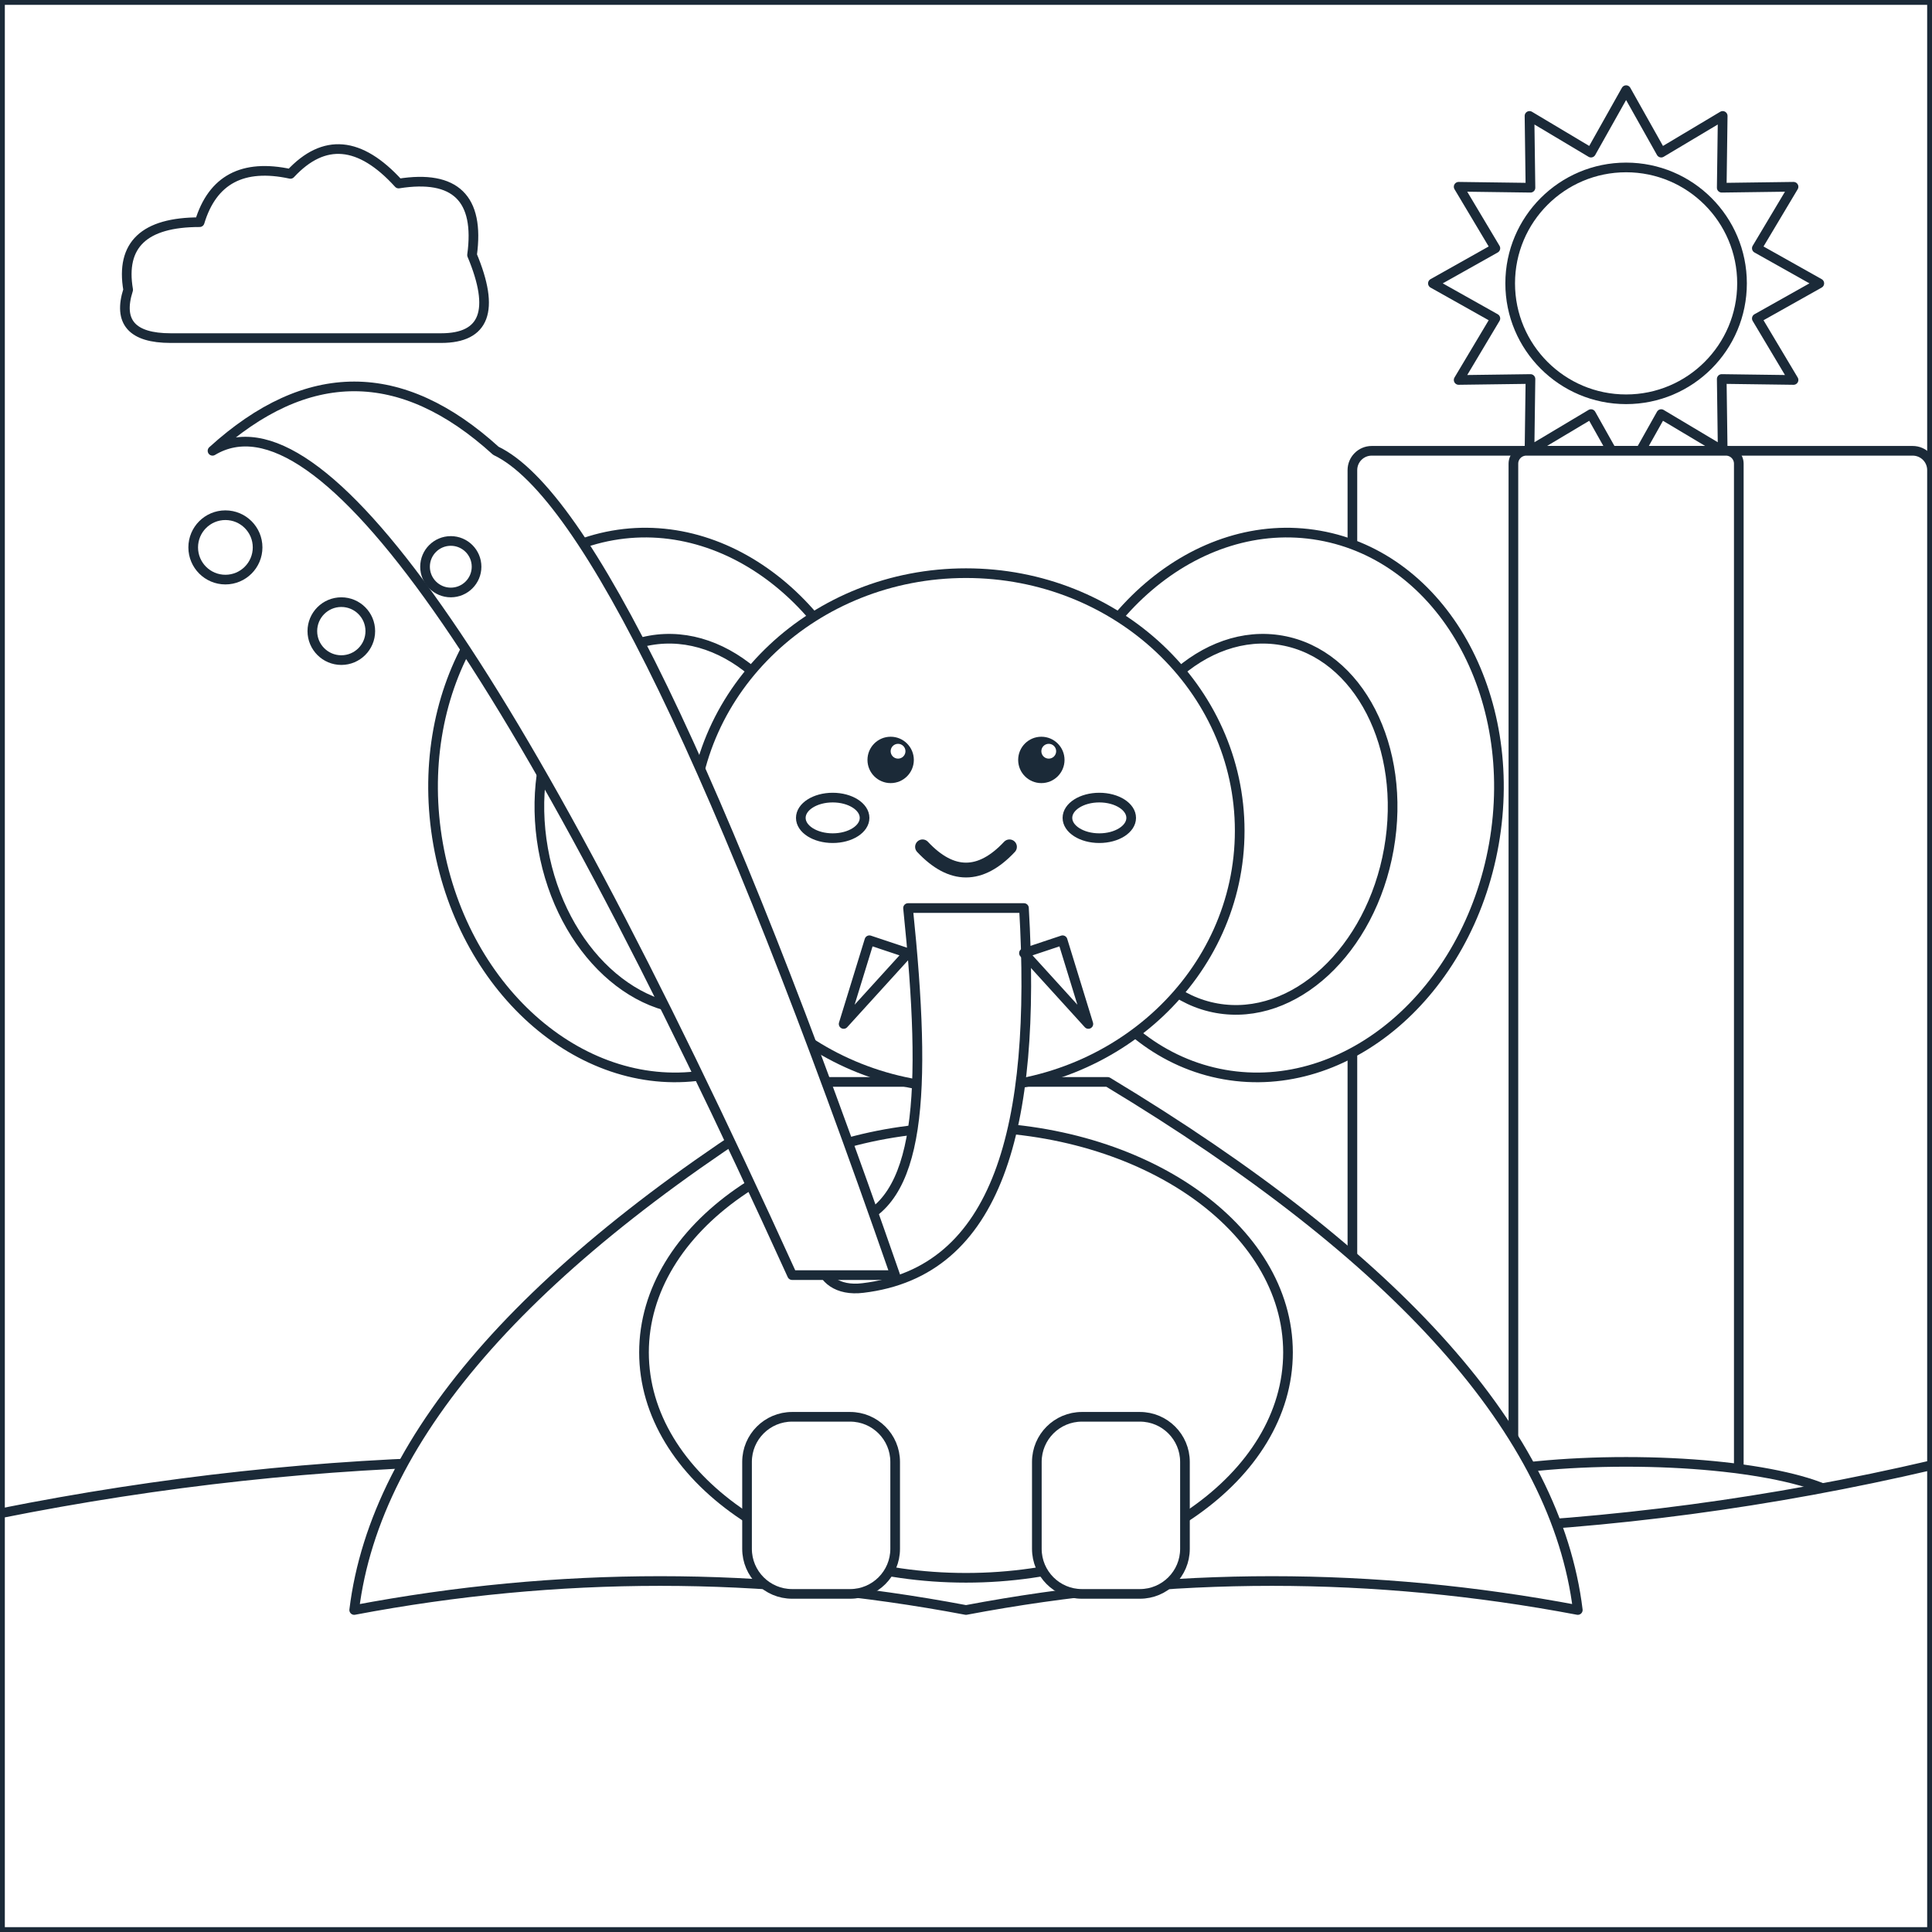
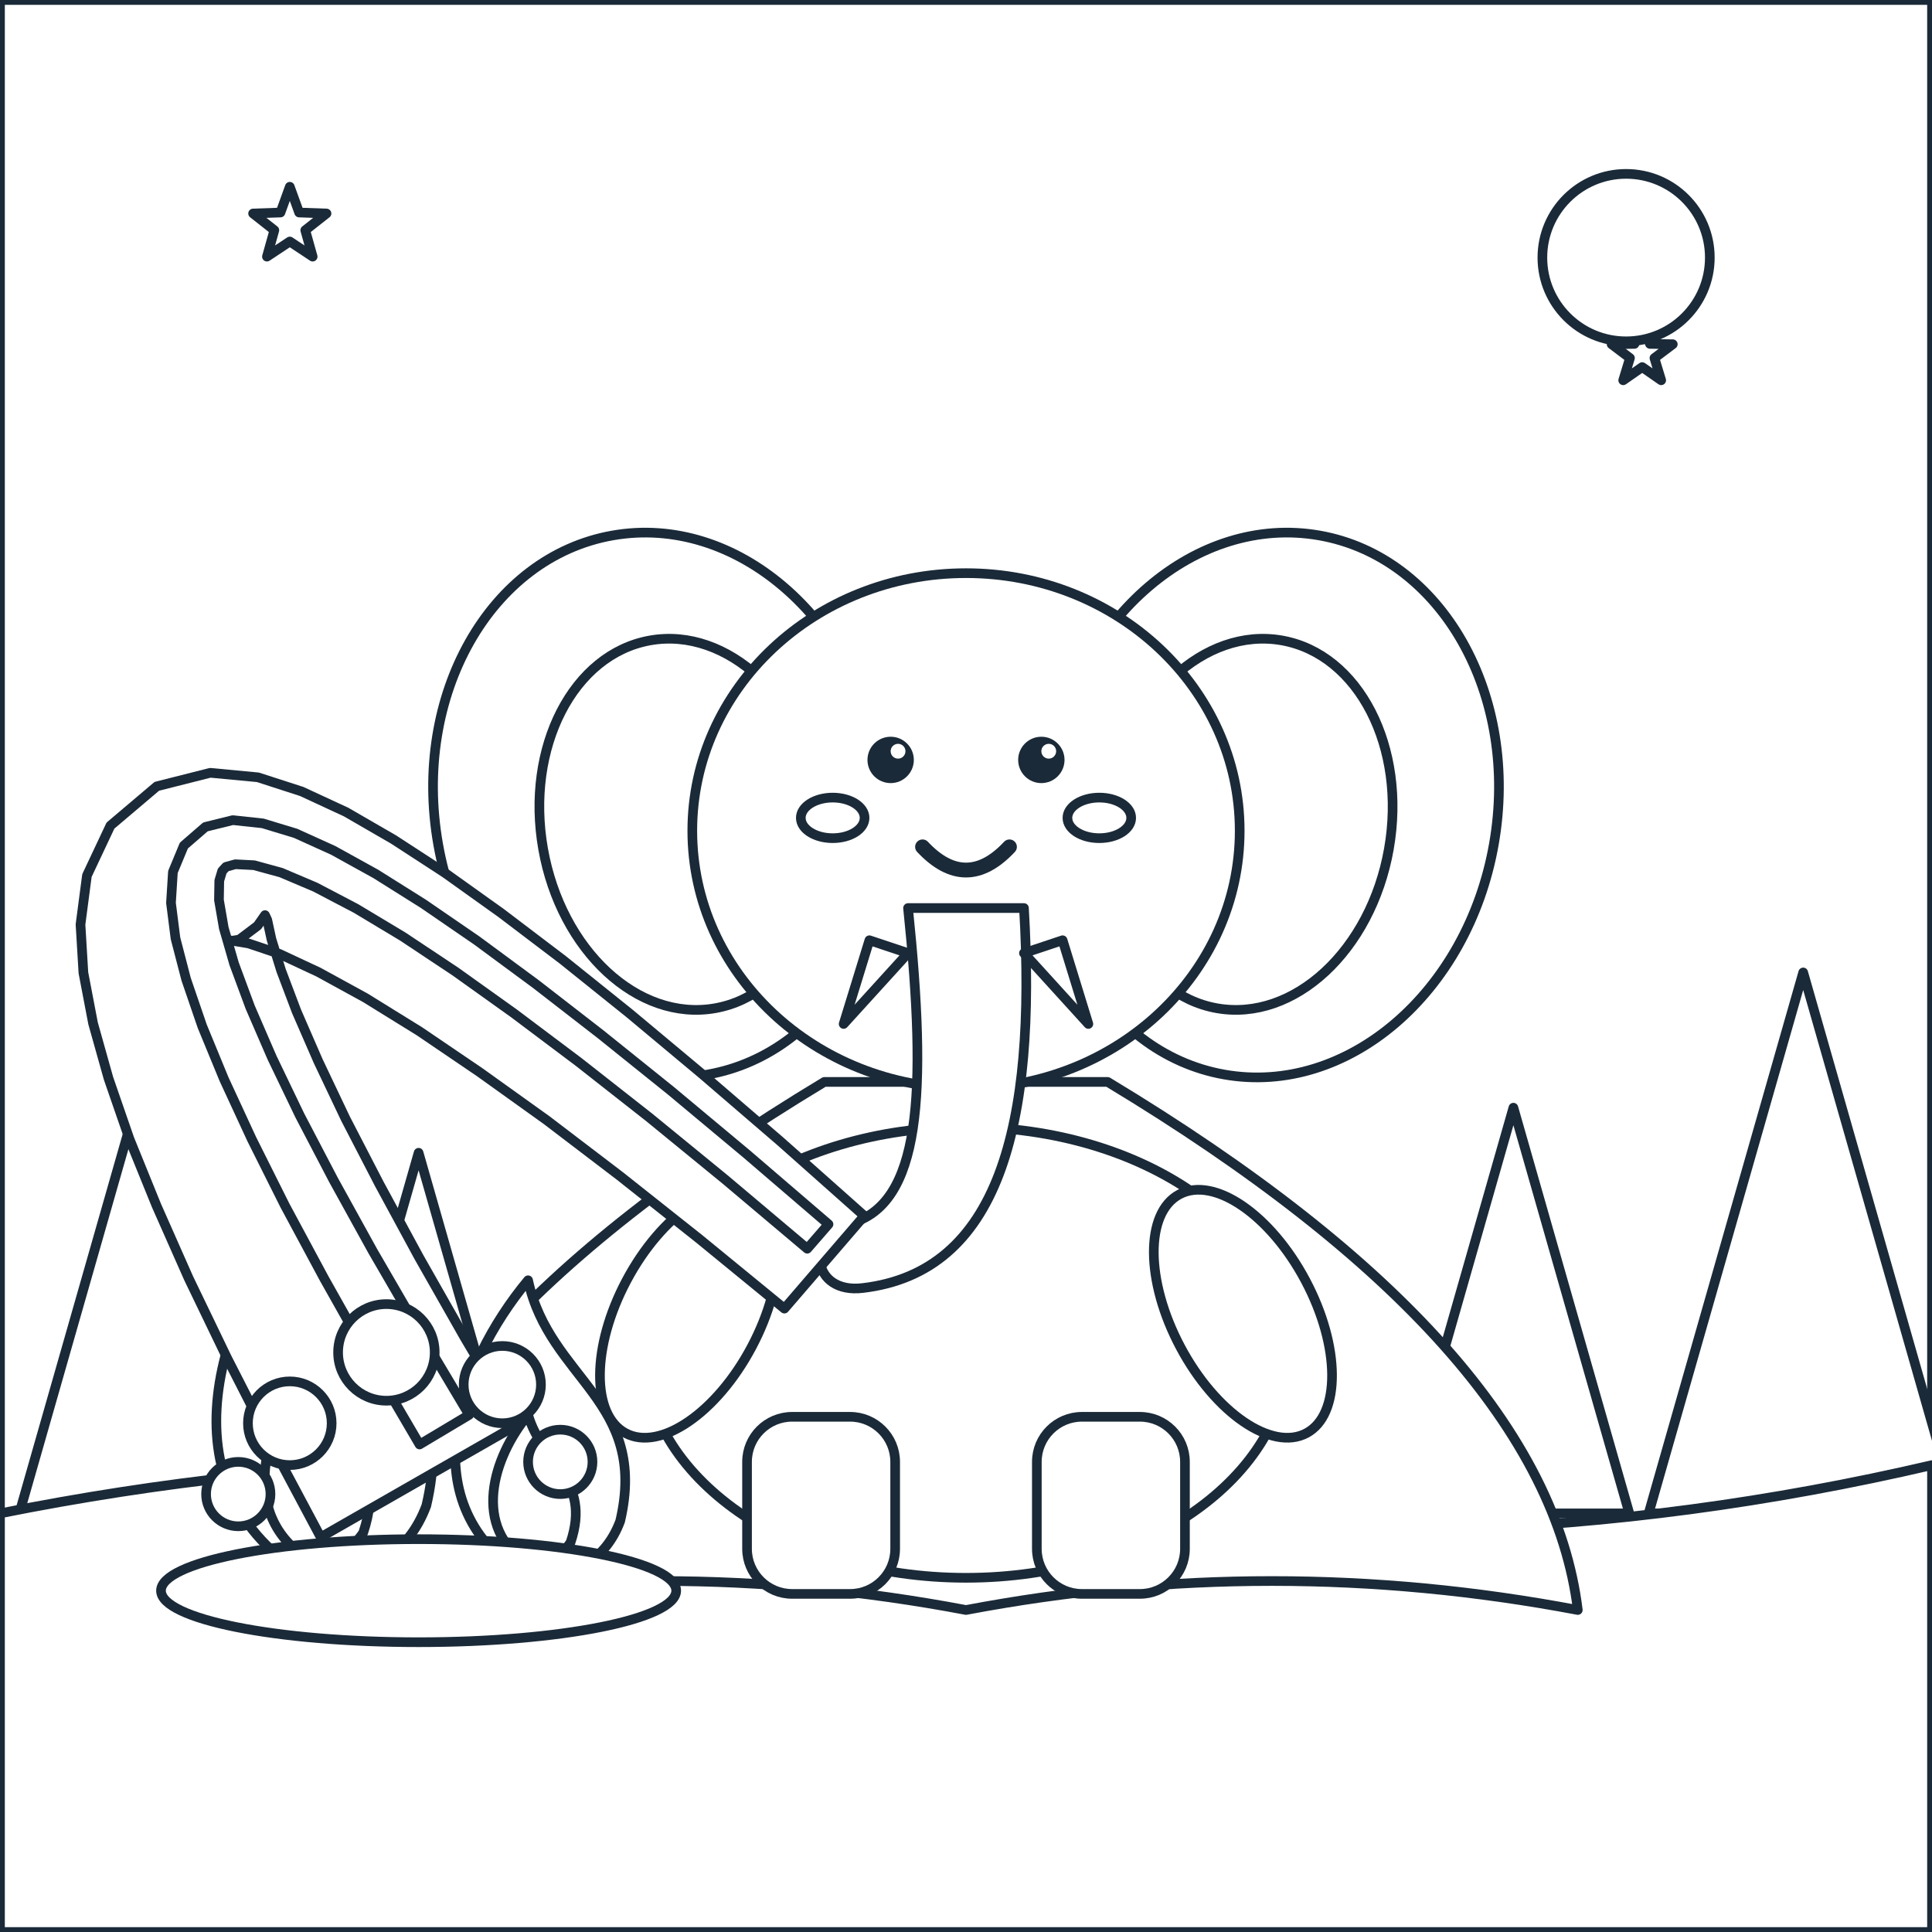
<svg xmlns="http://www.w3.org/2000/svg" viewBox="0 0 600 600" data-picture="voi-sieu-thu--voi-rong-nuoc">
  <g class="scene-back">
    <rect x="0" y="0" width="600" height="600" rx="0" id="r-nen-troi" data-region="nen-troi" class="region" fill="#FFFFFF" stroke="#1B2A38" stroke-width="3" stroke-linejoin="round" />
-     <polygon points="505,28 515.9,47.4 535,36 534.7,58.3 557,58 545.6,77.1 565,88 545.6,98.9 557,118 534.7,117.7 535,140 515.9,128.6 505,148 494.1,128.6 475,140 475.3,117.7 453,118 464.4,98.9 445,88 464.4,77.1 453,58 475.3,58.3 475,36 494.1,47.4" id="r-tia-nang" data-region="tia-nang" class="region" fill="#FFFFFF" stroke="#1B2A38" stroke-width="3" stroke-linejoin="round" />
-     <ellipse cx="505" cy="88" rx="36" ry="36" id="r-mat-troi" data-region="mat-troi" class="region" fill="#FFFFFF" stroke="#1B2A38" stroke-width="3" stroke-linejoin="round" />
-     <path d="M 53 105 Q 35 105 39.8 90 Q 36.2 69 62 69 Q 68 49.2 90.2 54 Q 105.8 37.2 123.8 57 Q 150.2 52.8 146.6 79.2 Q 157.4 105 137 105 Z" id="r-may-1" data-region="may-1" class="region" fill="#FFFFFF" stroke="#1B2A38" stroke-width="3" stroke-linejoin="round" />
-     <rect x="420" y="140" width="180" height="330" rx="6" id="r-vach-da" data-region="vach-da" class="region" fill="#FFFFFF" stroke="#1B2A38" stroke-width="3" stroke-linejoin="round" />
-     <rect x="470" y="140" width="70" height="330" rx="4" id="r-thac-nuoc" data-region="thac-nuoc" class="region" fill="#FFFFFF" stroke="#1B2A38" stroke-width="3" stroke-linejoin="round" />
-     <ellipse cx="505" cy="470" rx="70" ry="16" id="r-bot-thac" data-region="bot-thac" class="region" fill="#FFFFFF" stroke="#1B2A38" stroke-width="3" stroke-linejoin="round" />
+     <polygon points="90,58 92.9,66 101.4,66.3 94.8,71.5 97.1,79.7 90,75 82.9,79.7 85.2,71.5 78.6,66.3 87.1,66" id="r-sao-1" data-region="sao-1" class="region" fill="#FFFFFF" stroke="#1B2A38" stroke-width="3" stroke-linejoin="round" />
+     <polygon points="510,100 512.4,106.8 519.5,106.9 513.8,111.2 515.9,118.1 510,114 504.1,118.1 506.2,111.2 500.5,106.9 507.6,106.8" id="r-sao-2" data-region="sao-2" class="region" fill="#FFFFFF" stroke="#1B2A38" stroke-width="3" stroke-linejoin="round" />
+     <ellipse cx="505" cy="80" rx="26" ry="26" id="r-trang-chieu" data-region="trang-chieu" class="region" fill="#FFFFFF" stroke="#1B2A38" stroke-width="3" stroke-linejoin="round" />
+     <polygon points="6,470 50,316 94,470" id="r-thong-1" data-region="thong-1" class="region" fill="#FFFFFF" stroke="#1B2A38" stroke-width="3" stroke-linejoin="round" />
+     <polygon points="98,470 130,358 162,470" id="r-thong-2" data-region="thong-2" class="region" fill="#FFFFFF" stroke="#1B2A38" stroke-width="3" stroke-linejoin="round" />
+     <polygon points="434,470 470,344 506,470" id="r-thong-3" data-region="thong-3" class="region" fill="#FFFFFF" stroke="#1B2A38" stroke-width="3" stroke-linejoin="round" />
+     <polygon points="512,470 560,302 608,470" id="r-thong-4" data-region="thong-4" class="region" fill="#FFFFFF" stroke="#1B2A38" stroke-width="3" stroke-linejoin="round" />
    <path d="M 0 470 Q 150 440 300 465 Q 450 490 600 455 L 600 600 L 0 600 Z" id="r-nen-dat" data-region="nen-dat" class="region" fill="#FFFFFF" stroke="#1B2A38" stroke-width="3" stroke-linejoin="round" />
  </g>
  <g id="subject" class="subject anim-bounce">
    <path d="M 256 336 L 344 336 Q 480 418 490 500 Q 395 482 300 500 Q 205 482 110 500 Q 120 418 256 336 Z" id="r-ao-choang" data-region="ao-choang" class="region" fill="#FFFFFF" stroke="#1B2A38" stroke-width="3" stroke-linejoin="round" />
    <ellipse cx="205" cy="250" rx="70" ry="85" transform="rotate(-10 205 250)" id="r-tai-trai" data-region="tai-trai" class="region" fill="#FFFFFF" stroke="#1B2A38" stroke-width="3" stroke-linejoin="round" />
    <ellipse cx="212" cy="256" rx="44" ry="58" transform="rotate(-10 212 256)" id="r-trong-tai-trai" data-region="trong-tai-trai" class="region" fill="#FFFFFF" stroke="#1B2A38" stroke-width="3" stroke-linejoin="round" />
    <ellipse cx="395" cy="250" rx="70" ry="85" transform="rotate(10 395 250)" id="r-tai-phai" data-region="tai-phai" class="region" fill="#FFFFFF" stroke="#1B2A38" stroke-width="3" stroke-linejoin="round" />
    <ellipse cx="388" cy="256" rx="44" ry="58" transform="rotate(10 388 256)" id="r-trong-tai-phai" data-region="trong-tai-phai" class="region" fill="#FFFFFF" stroke="#1B2A38" stroke-width="3" stroke-linejoin="round" />
    <ellipse cx="300" cy="420" rx="100" ry="70" id="r-than" data-region="than" class="region" fill="#FFFFFF" stroke="#1B2A38" stroke-width="3" stroke-linejoin="round" />
    <rect x="232" y="440" width="46" height="55" rx="14" id="r-chan-trai" data-region="chan-trai" class="region" fill="#FFFFFF" stroke="#1B2A38" stroke-width="3" stroke-linejoin="round" />
    <rect x="322" y="440" width="46" height="55" rx="14" id="r-chan-phai" data-region="chan-phai" class="region" fill="#FFFFFF" stroke="#1B2A38" stroke-width="3" stroke-linejoin="round" />
    <ellipse cx="300" cy="258" rx="85" ry="80" id="r-dau" data-region="dau" class="region" fill="#FFFFFF" stroke="#1B2A38" stroke-width="3" stroke-linejoin="round" />
    <path d="M 282 282 L 318 282 C 322 350 310 395 268 400 C 252 402 250 384 264 380 C 286 374 288 340 282 282 Z" id="r-voi" data-region="voi" class="region" fill="#FFFFFF" stroke="#1B2A38" stroke-width="3" stroke-linejoin="round" />
    <polygon points="270,292 282,296 262,318" id="r-nga-trai" data-region="nga-trai" class="region" fill="#FFFFFF" stroke="#1B2A38" stroke-width="3" stroke-linejoin="round" />
    <polygon points="330,292 318,296 338,318" id="r-nga-phai" data-region="nga-phai" class="region" fill="#FFFFFF" stroke="#1B2A38" stroke-width="3" stroke-linejoin="round" />
+     <ellipse cx="214" cy="408" rx="22" ry="42" transform="rotate(28 214 408)" id="r-tay-trai" data-region="tay-trai" class="region" fill="#FFFFFF" stroke="#1B2A38" stroke-width="3" stroke-linejoin="round" />
+     <ellipse cx="386" cy="408" rx="22" ry="42" transform="rotate(-28 386 408)" id="r-tay-phai" data-region="tay-phai" class="region" fill="#FFFFFF" stroke="#1B2A38" stroke-width="3" stroke-linejoin="round" />
    <g class="deco" pointer-events="none">
      <circle cx="276.6" cy="236" r="7.2" fill="#1B2A38" />
    </g>
    <g class="deco" pointer-events="none">
      <circle cx="323.4" cy="236" r="7.2" fill="#1B2A38" />
    </g>
    <g class="deco" pointer-events="none">
      <circle cx="278.9" cy="233.3" r="2.3" fill="#FFFFFF" />
    </g>
    <g class="deco" pointer-events="none">
      <circle cx="325.7" cy="233.3" r="2.3" fill="#FFFFFF" />
    </g>
    <ellipse cx="258.6" cy="254" rx="9.9" ry="6.3" id="r-ma-trai" data-region="ma-trai" class="region" fill="#FFFFFF" stroke="#1B2A38" stroke-width="3" stroke-linejoin="round" />
    <ellipse cx="341.4" cy="254" rx="9.9" ry="6.3" id="r-ma-phai" data-region="ma-phai" class="region" fill="#FFFFFF" stroke="#1B2A38" stroke-width="3" stroke-linejoin="round" />
    <g class="deco" pointer-events="none">
      <path d="M 286.5 263 Q 300 277.4 313.5 263" fill="none" stroke="#1B2A38" stroke-width="4.6" stroke-linecap="round" stroke-linejoin="round" />
    </g>
-     <path d="M 246 396 Q 116 110 66 140 Q 110 100 154 140 Q 196 160 278 396 Z" id="r-tia-nuoc-voi" data-region="tia-nuoc-voi" class="region" fill="#FFFFFF" stroke="#1B2A38" stroke-width="3" stroke-linejoin="round" />
-     <ellipse cx="70" cy="170" rx="10" ry="10" id="r-giot-nuoc-1" data-region="giot-nuoc-1" class="region" fill="#FFFFFF" stroke="#1B2A38" stroke-width="3" stroke-linejoin="round" />
-     <ellipse cx="140" cy="176" rx="8" ry="8" id="r-giot-nuoc-2" data-region="giot-nuoc-2" class="region" fill="#FFFFFF" stroke="#1B2A38" stroke-width="3" stroke-linejoin="round" />
-     <ellipse cx="106" cy="196" rx="9" ry="9" id="r-giot-nuoc-3" data-region="giot-nuoc-3" class="region" fill="#FFFFFF" stroke="#1B2A38" stroke-width="3" stroke-linejoin="round" />
+     <path d="M 96 490 C 48.4 462 68 406 96 372.4 C 104.4 411.6 143.6 420 132.4 467.6 Q 124 490 96 490 Z" id="r-lua-chay-1" data-region="lua-chay-1" class="region" fill="#FFFFFF" stroke="#1B2A38" stroke-width="3" stroke-linejoin="round" />
+     <path d="M 96 484.4 C 73.6 470.4 82 442.4 96 425.6 C 101.6 445.2 121.2 450.8 112.8 476 Q 107.2 484.4 96 484.4 Z" id="r-lua-chay-1-loi" data-region="lua-chay-1-loi" class="region" fill="#FFFFFF" stroke="#1B2A38" stroke-width="3" stroke-linejoin="round" />
+     <path d="M 164 490 C 126.6 468 142 424 164 397.6 C 170.6 428.4 201.4 435 192.6 472.4 Q 186 490 164 490 Z" id="r-lua-chay-2" data-region="lua-chay-2" class="region" fill="#FFFFFF" stroke="#1B2A38" stroke-width="3" stroke-linejoin="round" />
+     <path d="M 164 485.6 C 146.4 474.6 153 452.6 164 439.4 C 168.4 454.8 183.8 459.2 177.2 479 Q 172.8 485.6 164 485.6 Z" id="r-lua-chay-2-loi" data-region="lua-chay-2-loi" class="region" fill="#FFFFFF" stroke="#1B2A38" stroke-width="3" stroke-linejoin="round" />
+     <polygon points="268.4,377.6 242.4,354.5 218.1,333.6 195.6,314.8 174.8,298.1 155.7,283.6 138.2,271.1 122.2,260.7 107.5,252.2 93.7,245.8 80.1,241.4 65.3,240 48.7,244.2 34.3,256.4 27,271.9 25,287.1 25.9,302.1 28.9,317.8 33.7,334.9 40.2,353.7 48.6,374.4 58.6,397 70.5,421.7 84.2,448.5 99.6,477.4 160.4,442.6 144.3,415.4 130.1,390.4 117.8,367.7 107.3,347.4 98.8,329.5 92.1,314.1 87.3,301.4 84.3,291.7 83,285.7 82.3,284.2 80,287.5 74.3,291.8 70,292.5 71.2,292 77.2,293 86.7,296.2 98.9,301.9 113.5,309.9 130.3,320.3 149,333 169.8,347.9 192.5,365.2 217.1,384.7 243.6,406.4" id="r-tia-nuoc-voi" data-region="tia-nuoc-voi" class="region" fill="#FFFFFF" stroke="#1B2A38" stroke-width="3" stroke-linejoin="round" />
+     <polygon points="257.3,380.2 231.9,358.4 208.3,338.7 186.4,321.1 166.4,305.6 148.1,292.1 131.5,280.7 116.7,271.4 103.5,264.1 91.8,258.8 81.6,255.7 72.3,254.7 63.8,256.8 57.1,262.6 53.7,270.8 53.1,280.4 54.5,291.4 57.8,304.1 62.8,318.7 69.6,335.2 78.2,353.8 88.5,374.4 100.7,397.1 114.6,421.8 130.3,448.6 145.7,439.4 129.9,412.9 115.8,388.6 103.6,366.5 93.1,346.4 84.5,328.5 77.7,312.8 72.7,299.3 69.5,288.2 68,279.5 68.1,273.5 69,270.5 70.2,269.2 73.1,268.4 78.9,268.7 87.3,271 97.9,275.5 110.5,282.1 125,290.8 141.4,301.7 159.6,314.7 179.7,329.8 201.6,347 225.2,366.3 250.7,387.8" id="r-vet-sang-nuoc" data-region="vet-sang-nuoc" class="region" fill="#FFFFFF" stroke="#1B2A38" stroke-width="3" stroke-linejoin="round" />
+     <ellipse cx="90" cy="442" rx="13" ry="13" id="r-giot-nuoc-1" data-region="giot-nuoc-1" class="region" fill="#FFFFFF" stroke="#1B2A38" stroke-width="3" stroke-linejoin="round" />
+     <ellipse cx="120" cy="420" rx="15" ry="15" id="r-giot-nuoc-2" data-region="giot-nuoc-2" class="region" fill="#FFFFFF" stroke="#1B2A38" stroke-width="3" stroke-linejoin="round" />
+     <ellipse cx="156" cy="430" rx="12" ry="12" id="r-giot-nuoc-3" data-region="giot-nuoc-3" class="region" fill="#FFFFFF" stroke="#1B2A38" stroke-width="3" stroke-linejoin="round" />
+     <ellipse cx="174" cy="454" rx="10" ry="10" id="r-giot-nuoc-4" data-region="giot-nuoc-4" class="region" fill="#FFFFFF" stroke="#1B2A38" stroke-width="3" stroke-linejoin="round" />
+     <ellipse cx="74" cy="464" rx="10" ry="10" id="r-giot-nuoc-5" data-region="giot-nuoc-5" class="region" fill="#FFFFFF" stroke="#1B2A38" stroke-width="3" stroke-linejoin="round" />
+     <ellipse cx="130" cy="494" rx="80" ry="16" id="r-vung-nuoc-ban" data-region="vung-nuoc-ban" class="region" fill="#FFFFFF" stroke="#1B2A38" stroke-width="3" stroke-linejoin="round" />
  </g>
  <g class="scene-front">

</g>
</svg>
